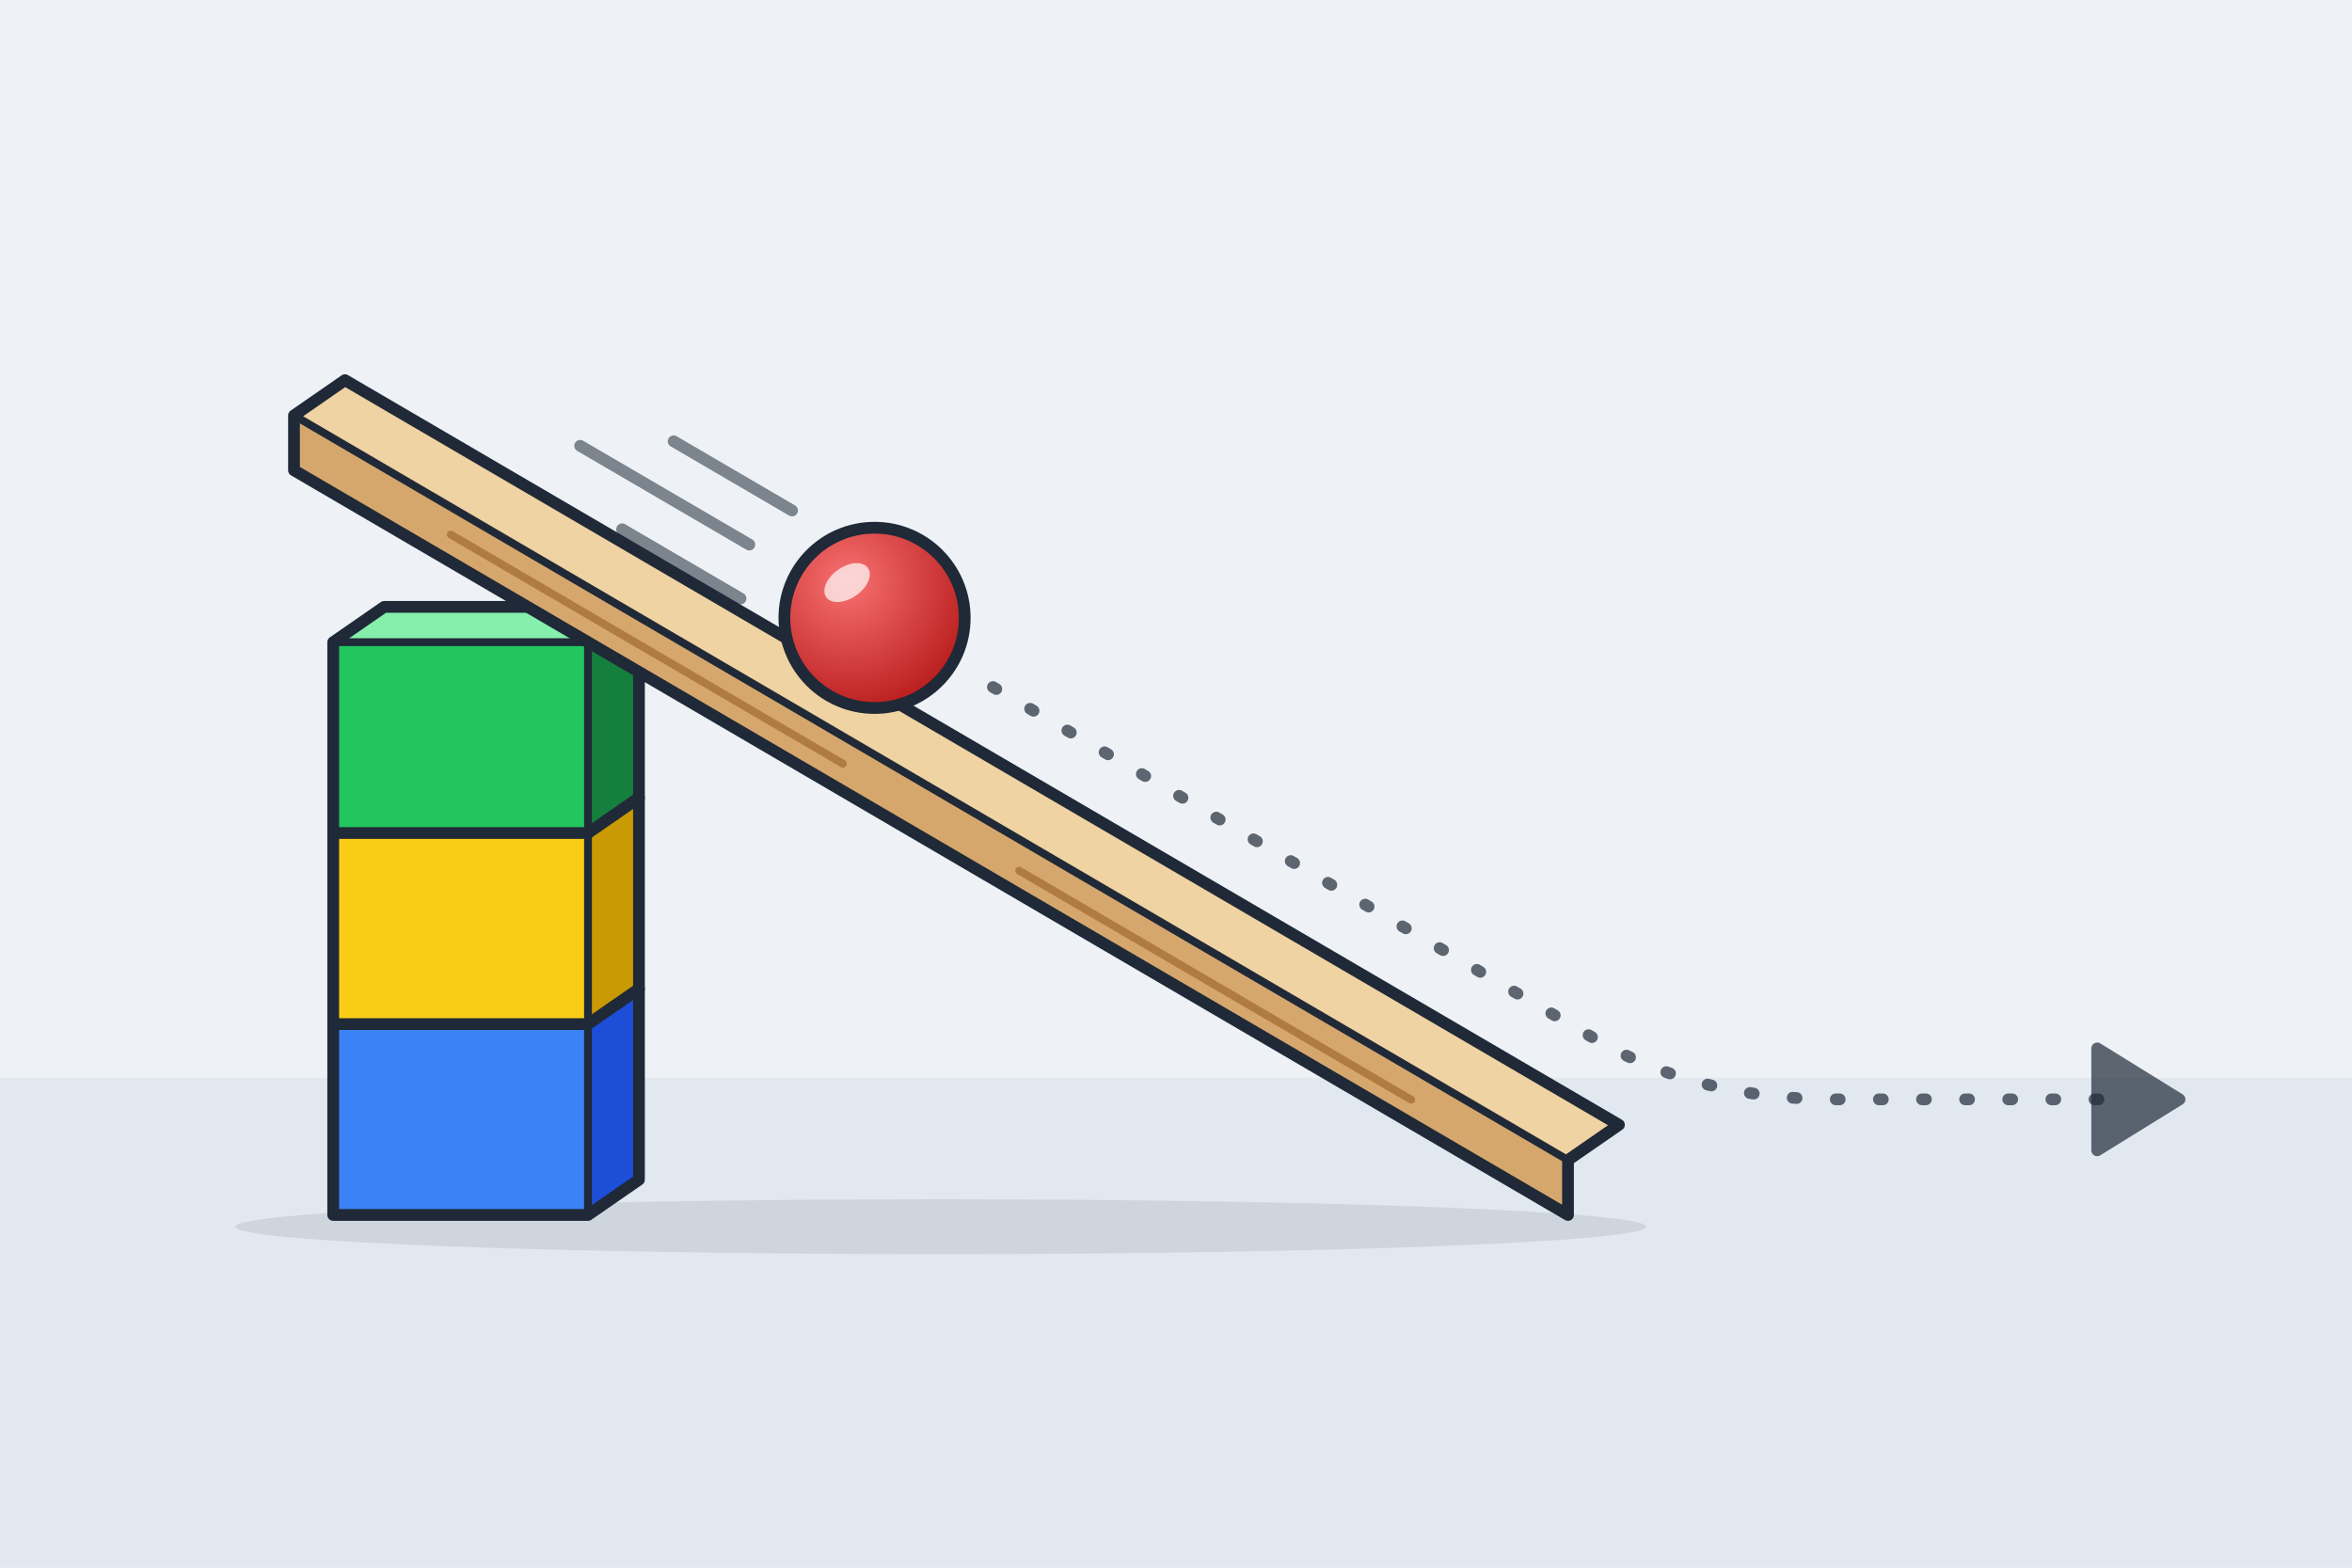
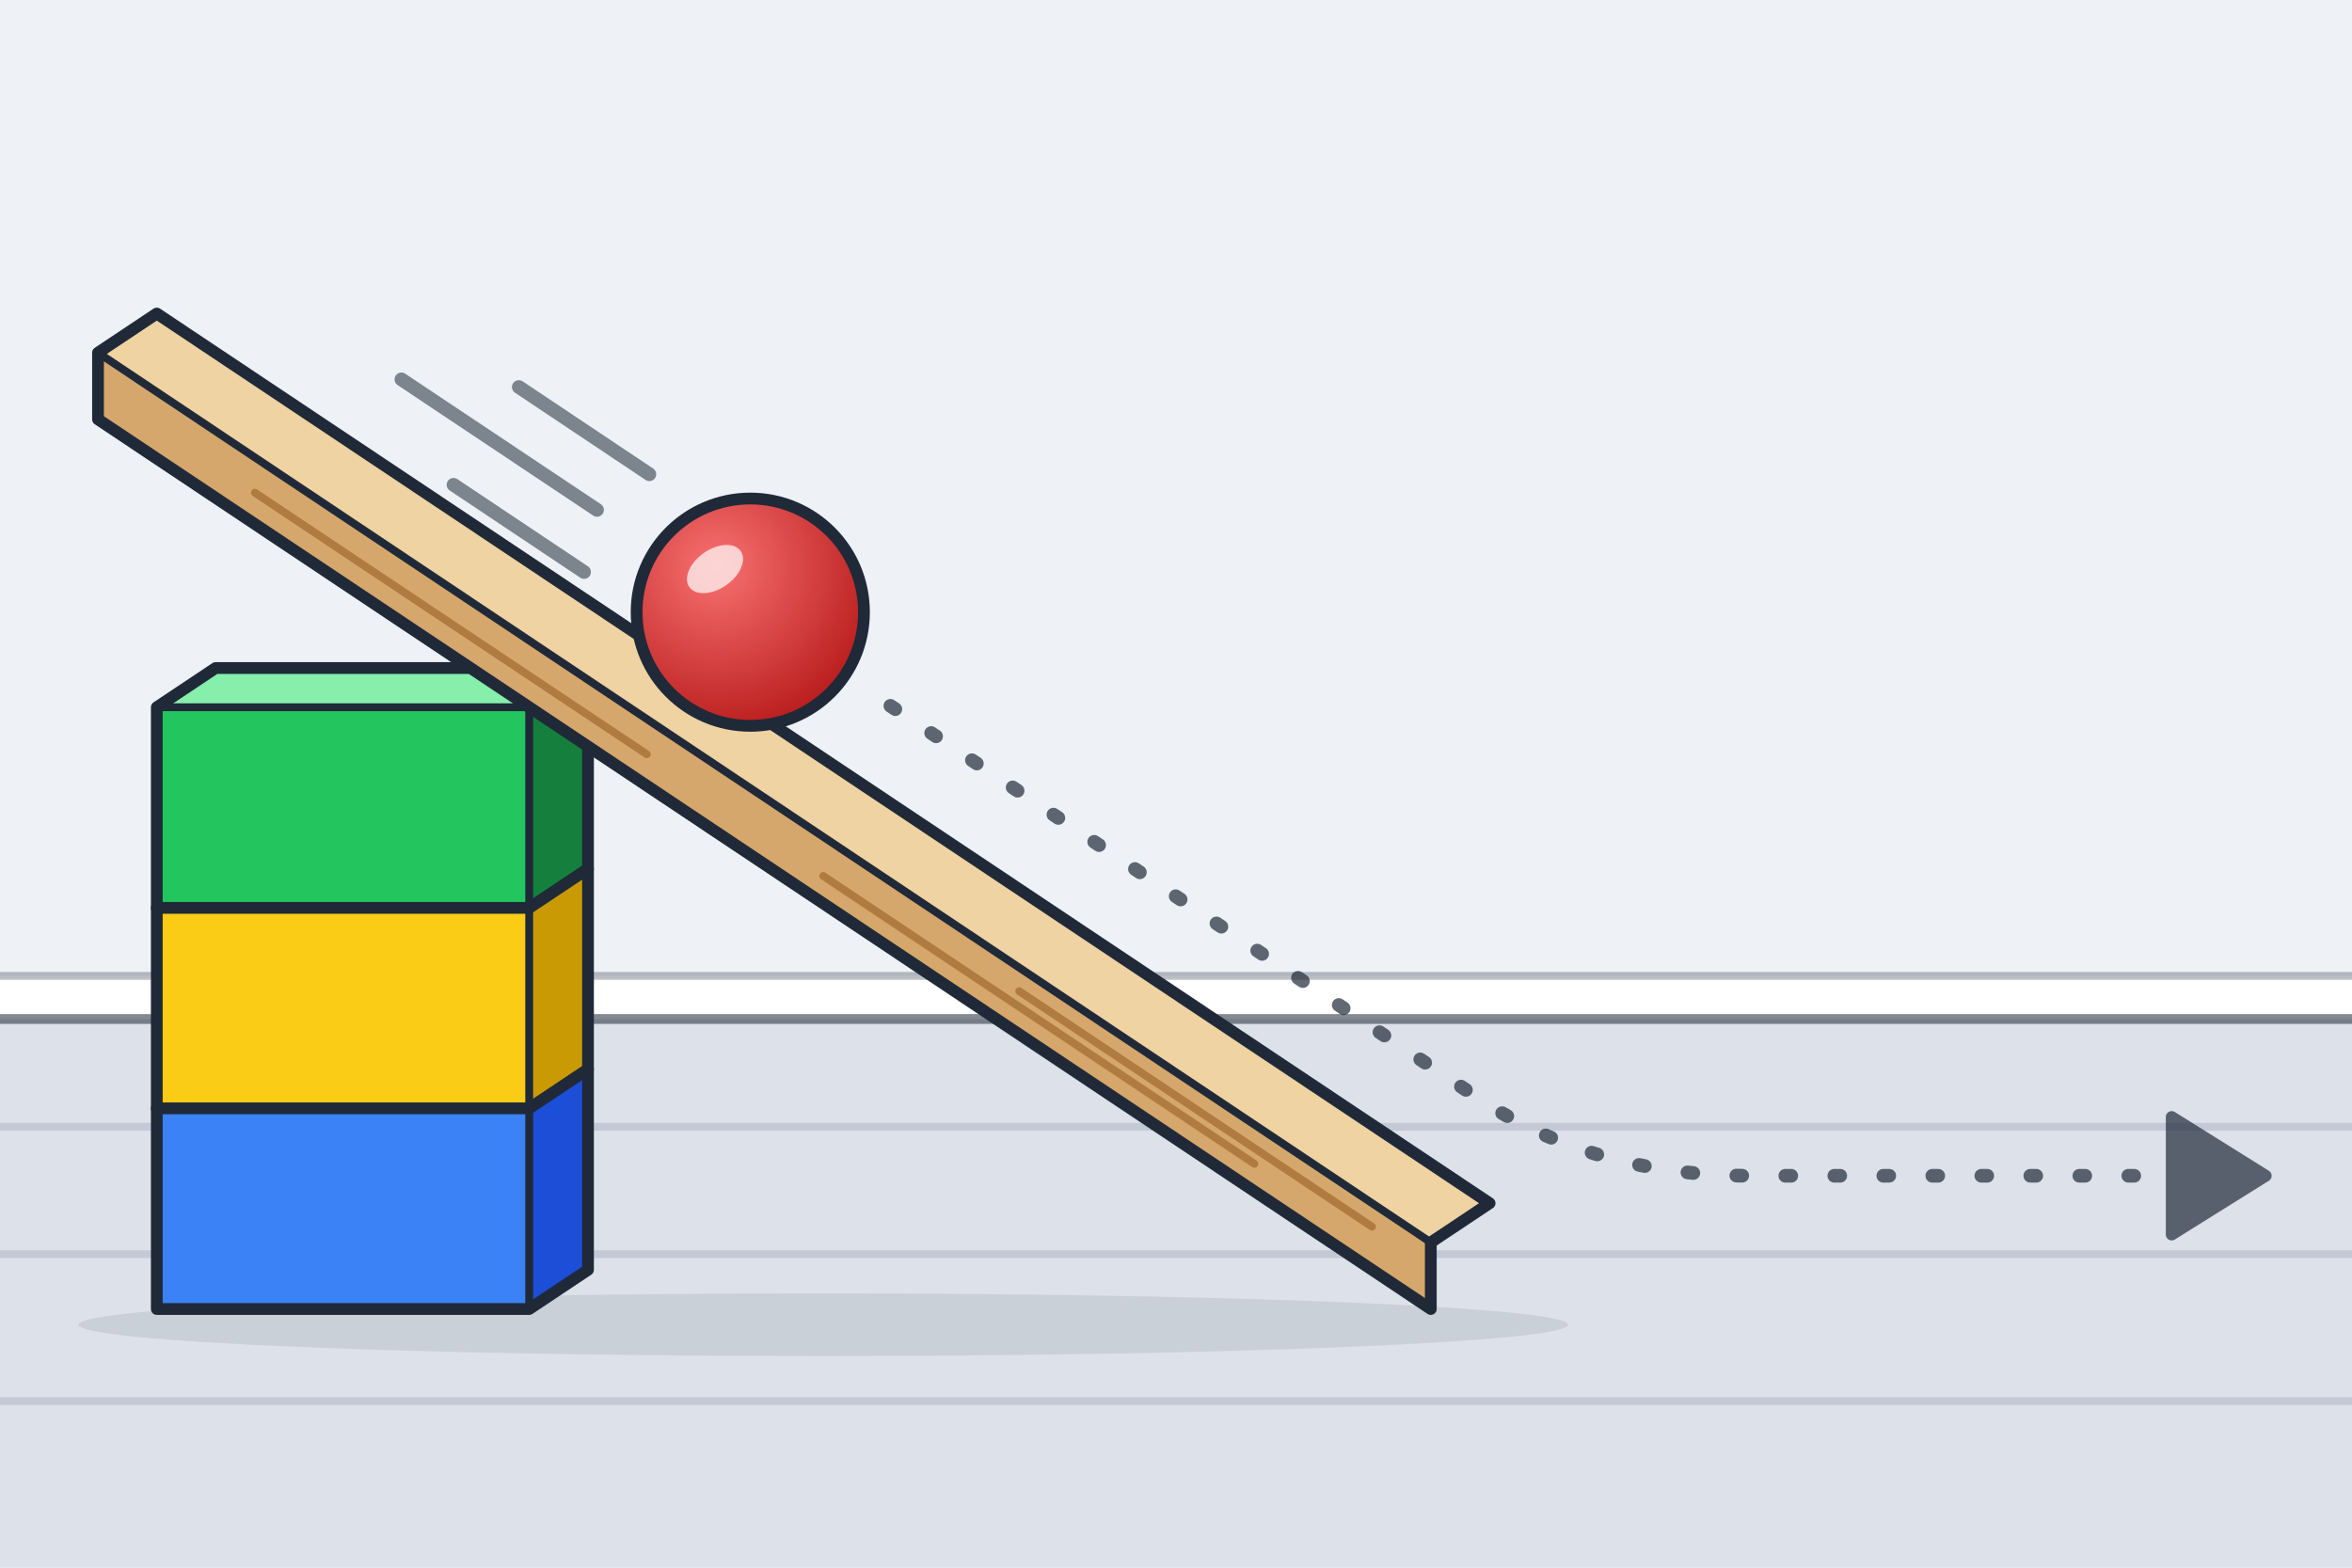
<svg xmlns="http://www.w3.org/2000/svg" viewBox="0 0 1200 800">
  <defs>
    <radialGradient id="ramp-ball" cx="0.35" cy="0.3" r="0.75">
      <stop offset="0" stop-color="#f87171" />
      <stop offset="1" stop-color="#b91c1c" />
    </radialGradient>
  </defs>
  <rect x="0" y="0" width="1200" height="800" fill="#eef2f7" />
-   <rect x="0" y="550" width="1200" height="250" fill="#e2e8f0" />
-   <ellipse cx="480" cy="626" rx="360" ry="14" fill="#1f2937" opacity="0.1" />
-   <polygon points="170,522.6 196,504.6 326,504.6 300,522.6" fill="#93c5fd" />
-   <polygon points="300,522.6 326,504.6 326,602 300,620" fill="#1d4ed8" />
-   <rect x="170" y="522.564" width="130" height="97.436" fill="#3b82f6" />
-   <polygon points="170,620 300,620 326,602 326,504.6 196,504.6 170,522.6" fill="none" stroke="#1f2937" stroke-width="6" stroke-linejoin="round" />
-   <path d="M170 522.564 L300 522.564 L300 620.0 M300 522.564 L326 504.564" fill="none" stroke="#1f2937" stroke-width="4" stroke-linecap="round" />
-   <polygon points="170,425.1 196,407.1 326,407.1 300,425.1" fill="#fde68a" />
-   <polygon points="300,425.1 326,407.1 326,504.6 300,522.6" fill="#ca9a04" />
-   <rect x="170" y="425.128" width="130" height="97.436" fill="#facc15" />
-   <polygon points="170,522.6 300,522.6 326,504.6 326,407.1 196,407.1 170,425.1" fill="none" stroke="#1f2937" stroke-width="6" stroke-linejoin="round" />
-   <path d="M170 425.128 L300 425.128 L300 522.564 M300 425.128 L326 407.128" fill="none" stroke="#1f2937" stroke-width="4" stroke-linecap="round" />
-   <polygon points="170,327.7 196,309.7 326,309.7 300,327.7" fill="#86efac" />
-   <polygon points="300,327.7 326,309.7 326,407.1 300,425.1" fill="#15803d" />
-   <rect x="170" y="327.692" width="130" height="97.436" fill="#22c55e" />
-   <polygon points="170,425.1 300,425.1 326,407.1 326,309.7 196,309.7 170,327.7" fill="none" stroke="#1f2937" stroke-width="6" stroke-linejoin="round" />
-   <path d="M170 327.692 L300 327.692 L300 425.128 M300 327.692 L326 309.692" fill="none" stroke="#1f2937" stroke-width="4" stroke-linecap="round" />
-   <polygon points="150,212 800,592 826,574 176,194" fill="#f0d3a2" />
-   <polygon points="150,212 800,592 800,620 150,240" fill="#d6a76c" />
-   <polygon points="150,240 150,212 176,194 826,574 800,592 800,620" fill="none" stroke="#1f2937" stroke-width="6" stroke-linejoin="round" />
-   <line x1="150" y1="212" x2="800" y2="592" stroke="#1f2937" stroke-width="4" stroke-linecap="round" />
-   <path d="M230 272.8 L430 389.7 M520 444.3 L720 561.2" stroke="#b07b40" stroke-width="4" stroke-linecap="round" />
-   <g stroke="#1f2937" stroke-width="6" stroke-linecap="round" opacity="0.55">
-     <line x1="377.8" y1="305.4" x2="317.4" y2="270.1" />
-     <line x1="382.3" y1="277.9" x2="296" y2="227.5" />
-     <line x1="404.1" y1="260.5" x2="343.7" y2="225.2" />
+   <rect x="0" y="520" width="1200" height="280" fill="#dde2ea" />
+   <rect x="0" y="498" width="1200" height="22" fill="#ffffff" />
+   <line x1="0" y1="498" x2="1200" y2="498" stroke="#1f2937" stroke-width="4" opacity="0.3" />
+   <line x1="0" y1="520" x2="1200" y2="520" stroke="#1f2937" stroke-width="5" opacity="0.55" />
+   <g stroke="#c3cad6" stroke-width="4">
+     <line x1="0" y1="575" x2="1200" y2="575" />
+     <line x1="0" y1="640" x2="1200" y2="640" />
+     <line x1="0" y1="715" x2="1200" y2="715" />
  </g>
-   <path d="M506.6 350.6 L814.7 530.7 Q866.5 561 936.5 561 L1080 561" fill="none" stroke="#1f2937" stroke-width="6" stroke-linecap="round" stroke-dasharray="2 20" opacity="0.7" />
-   <path d="M1070 535 L1112 561 L1070 587 Z" fill="#1f2937" stroke="#1f2937" stroke-width="6" stroke-linejoin="round" opacity="0.7" />
-   <circle cx="446.2" cy="315.3" r="46" fill="url(#ramp-ball)" stroke="#1f2937" stroke-width="6" stroke-linejoin="round" />
-   <ellipse cx="432.2" cy="297.3" rx="13" ry="8" fill="#ffffff" opacity="0.7" transform="rotate(-35 432.2 297.3)" />
+   <ellipse cx="420" cy="676" rx="380" ry="16" fill="#1f2937" opacity="0.1" />
+   <polygon points="80,565.6 110,545.6 300,545.6 270,565.6" fill="#93c5fd" />
+   <polygon points="270,565.6 300,545.6 300,648 270,668" fill="#1d4ed8" />
+   <rect x="80" y="565.6" width="190" height="102.4" fill="#3b82f6" />
+   <polygon points="80,668 270,668 300,648 300,545.6 110,545.6 80,565.6" fill="none" stroke="#1f2937" stroke-width="6" stroke-linejoin="round" />
+   <path d="M80 565.6 L270 565.6 L270 668 M270 565.6 L300 545.6" fill="none" stroke="#1f2937" stroke-width="4" stroke-linecap="round" />
+   <polygon points="80,463.3 110,443.3 300,443.3 270,463.3" fill="#fde68a" />
+   <polygon points="270,463.3 300,443.3 300,545.6 270,565.6" fill="#ca9a04" />
+   <rect x="80" y="463.3" width="190" height="102.4" fill="#facc15" />
+   <polygon points="80,565.6 270,565.6 300,545.6 300,443.3 110,443.3 80,463.3" fill="none" stroke="#1f2937" stroke-width="6" stroke-linejoin="round" />
+   <path d="M80 463.3 L270 463.3 L270 565.6 M270 463.3 L300 443.3" fill="none" stroke="#1f2937" stroke-width="4" stroke-linecap="round" />
+   <polygon points="80,360.9 110,340.9 300,340.9 270,360.9" fill="#86efac" />
+   <polygon points="270,360.9 300,340.9 300,443.3 270,463.3" fill="#15803d" />
+   <rect x="80" y="360.9" width="190" height="102.4" fill="#22c55e" />
+   <polygon points="80,463.3 270,463.3 300,443.3 300,340.9 110,340.9 80,360.9" fill="none" stroke="#1f2937" stroke-width="6" stroke-linejoin="round" />
+   <path d="M80 360.9 L270 360.9 L270 463.3 M270 360.9 L300 340.9" fill="none" stroke="#1f2937" stroke-width="4" stroke-linecap="round" />
+   <polygon points="50,180 730,634 760,614 80,160" fill="#f0d3a2" />
+   <polygon points="50,180 730,634 730,668 50,214" fill="#d6a76c" />
+   <polygon points="50,214 50,180 80,160 760,614 730,634 730,668" fill="none" stroke="#1f2937" stroke-width="6" stroke-linejoin="round" />
+   <line x1="50" y1="180" x2="730" y2="634" stroke="#1f2937" stroke-width="4" stroke-linecap="round" />
+   <g stroke="#b07b40" stroke-width="4" stroke-linecap="round">
+     <line x1="130" y1="251.4" x2="330" y2="384.9" />
+     <line x1="420" y1="447" x2="640" y2="593.9" />
+     <line x1="520" y1="505.8" x2="700" y2="626" />
+   </g>
+   <g stroke="#1f2937" stroke-width="7" stroke-linecap="round" opacity="0.55">
+     <line x1="298" y1="291.9" x2="231.4" y2="247.4" />
+     <line x1="304.6" y1="260.2" x2="204.8" y2="193.6" />
+     <line x1="331.3" y1="242" x2="264.7" y2="197.5" />
+   </g>
+   <path d="M454.3 360.2 L755.3 561.1 Q813.5 600 893.5 600 L1110 600" fill="none" stroke="#1f2937" stroke-width="7" stroke-linecap="round" stroke-dasharray="3 22" opacity="0.7" />
+   <path d="M1108 570 L1156 600 L1108 630 Z" fill="#1f2937" stroke="#1f2937" stroke-width="6" stroke-linejoin="round" opacity="0.7" />
+   <circle cx="382.8" cy="312.4" r="58" fill="url(#ramp-ball)" stroke="#1f2937" stroke-width="6" stroke-linejoin="round" />
+   <ellipse cx="364.8" cy="290.4" rx="16" ry="10" fill="#ffffff" opacity="0.7" transform="rotate(-35 364.8 290.4)" />
</svg>
